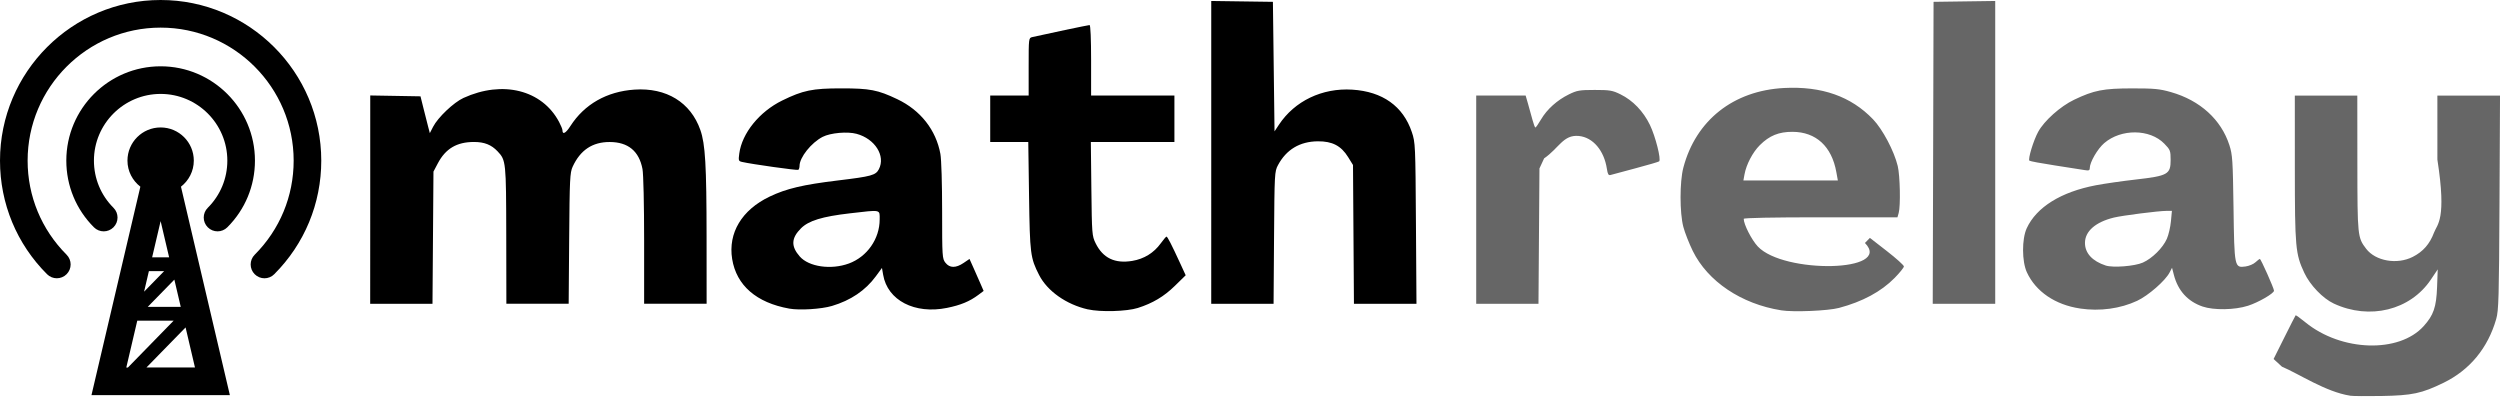
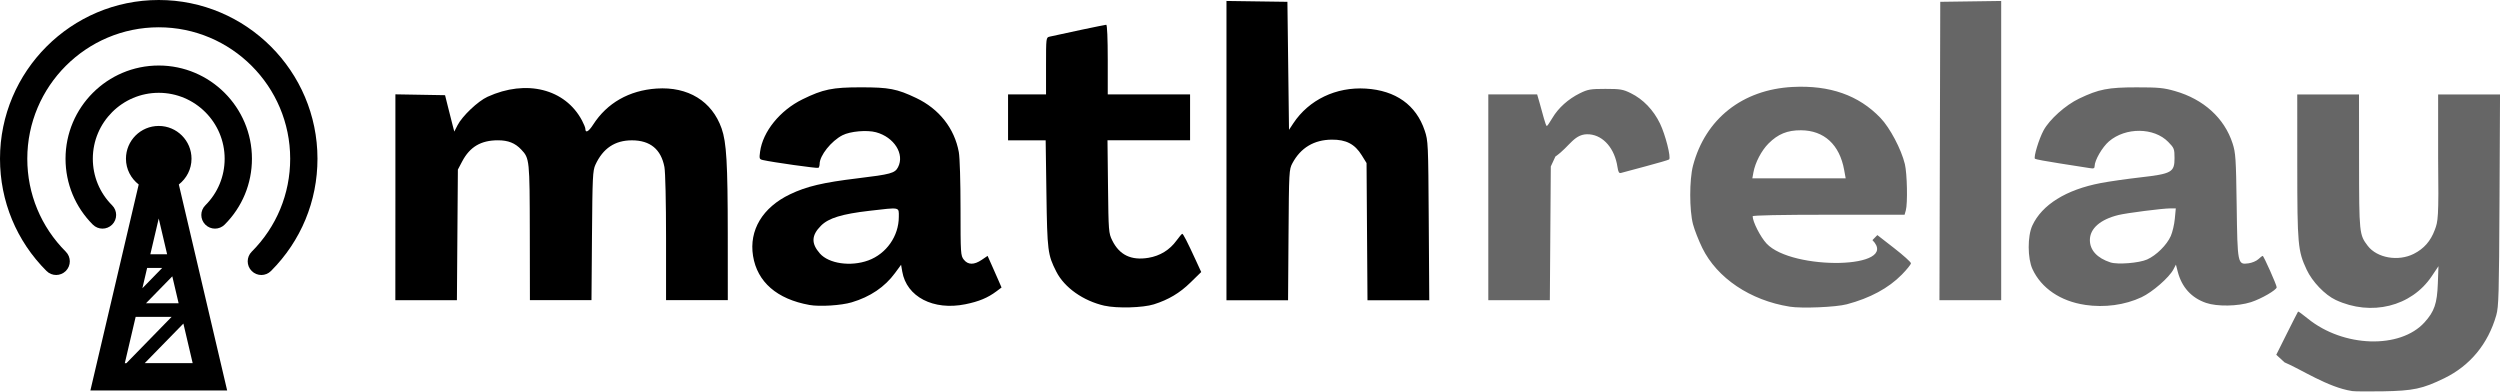
- <svg xmlns="http://www.w3.org/2000/svg" width="132.82mm" height="21.043mm" viewBox="0 0 132.82 21.043" version="1.1" id="svg5">
+ <svg xmlns="http://www.w3.org/2000/svg" width="134.407mm" height="21.043mm" viewBox="0 0 134.407 21.043" version="1.1" id="svg5">
  <defs id="defs2" />
-   <g id="layer1" transform="translate(0.4201868,-25.86326)">
-     <g id="g1112" transform="matrix(0.3140869,0,0,0.3140869,-2.382288,25.86326)" style="stroke-width:0.842">
+   <g id="layer1" transform="translate(2.007687,-25.86326)">
+     <g id="g1112" transform="matrix(0.3140869,0,0,0.3140869,-3.969788,25.86326)" style="stroke-width:0.842">
      <path d="m 39.029,27.169 c 0,-3.1 -2.512,-5.611 -5.612,-5.611 -3.1,0 -5.61,2.511 -5.61,5.611 0,1.801 0.861,3.381 2.182,4.409 L 21.72,66.835 H 45.129 L 36.858,31.578 c 1.309,-1.028 2.171,-2.608 2.171,-4.409 z m -2.208,24.739 h -5.585 l 4.504,-4.61 z M 33.417,37.4 34.855,43.527 H 31.98 Z m -1.985,8.463 h 2.579 l -3.392,3.474 z m -3.821,16.301 1.856,-7.925 h 6.154 l -7.736,7.925 z m 10.027,-6.779 1.588,6.776 H 31.019 Z M 60.59,27.169 c 0,7.257 -2.826,14.08 -7.956,19.215 -0.452,0.456 -1.055,0.688 -1.652,0.688 -0.597,0 -1.195,-0.232 -1.651,-0.688 -0.912,-0.913 -0.912,-2.387 0,-3.299 4.248,-4.252 6.588,-9.904 6.588,-15.912 0,-12.408 -10.091,-22.501 -22.5,-22.501 -12.41,0 -22.5,10.094 -22.5,22.501 0,6.007 2.341,11.655 6.591,15.91 0.914,0.914 0.914,2.388 0,3.301 -0.916,0.914 -2.389,0.914 -3.303,0 C 9.073,41.258 6.247,34.433 6.247,27.174 6.246,12.191 18.436,0 33.417,0 48.398,0 60.59,12.187 60.59,27.169 Z m -19.195,7.977 c 2.131,-2.129 3.306,-4.962 3.306,-7.978 0,-6.221 -5.062,-11.282 -11.283,-11.282 -6.221,0 -11.282,5.062 -11.282,11.282 0,3.016 1.174,5.849 3.305,7.978 0.916,0.913 0.916,2.389 0,3.304 -0.916,0.912 -2.387,0.912 -3.303,0 -3.013,-3.012 -4.674,-7.019 -4.674,-11.281 0,-8.799 7.152,-15.954 15.954,-15.954 8.8,0 15.954,7.155 15.954,15.954 0,4.262 -1.66,8.27 -4.674,11.281 -0.456,0.453 -1.054,0.684 -1.651,0.684 -0.597,0 -1.197,-0.23 -1.651,-0.684 -0.917,-0.913 -0.917,-2.395 -10e-4,-3.304 z" id="path1110" style="stroke-width:0.842" />
    </g>
    <g id="g1114" transform="matrix(0.2645833,0,0,0.2645833,20.40936,50.61725)" />
    <g id="g1116" transform="matrix(0.2645833,0,0,0.2645833,20.40936,50.61725)" />
    <g id="g1118" transform="matrix(0.2645833,0,0,0.2645833,20.40936,50.61725)" />
    <g id="g1120" transform="matrix(0.2645833,0,0,0.2645833,20.40936,50.61725)" />
    <g id="g1122" transform="matrix(0.2645833,0,0,0.2645833,20.40936,50.61725)" />
    <g id="g1124" transform="matrix(0.2645833,0,0,0.2645833,20.40936,50.61725)" />
    <g id="g1126" transform="matrix(0.2645833,0,0,0.2645833,20.40936,50.61725)" />
    <g id="g1128" transform="matrix(0.2645833,0,0,0.2645833,20.40936,50.61725)" />
    <g id="g1130" transform="matrix(0.2645833,0,0,0.2645833,20.40936,50.61725)" />
    <g id="g1132" transform="matrix(0.2645833,0,0,0.2645833,20.40936,50.61725)" />
    <g id="g1134" transform="matrix(0.2645833,0,0,0.2645833,20.40936,50.61725)" />
    <g id="g1136" transform="matrix(0.2645833,0,0,0.2645833,20.40936,50.61725)" />
    <g id="g1138" transform="matrix(0.2645833,0,0,0.2645833,20.40936,50.61725)" />
    <g id="g1140" transform="matrix(0.2645833,0,0,0.2645833,20.40936,50.61725)" />
    <g id="g1142" transform="matrix(0.2645833,0,0,0.2645833,20.40936,50.61725)" />
    <g id="g1666">
      <path style="fill:#000000;stroke-width:0.085" d="m 57.378,42.301 c -1.146,-0.26 -2.157,-0.973 -2.594,-1.83 -0.462,-0.906 -0.489,-1.118 -0.533,-4.192 l -0.041,-2.872 h -1.011 -1.011 V 32.173 30.939 h 1.021 1.021 v -1.53 c 0,-1.517 0.002,-1.531 0.191,-1.575 0.651,-0.151 2.981,-0.64 3.047,-0.64 0.048,0 0.08,0.757 0.08,1.872 v 1.872 h 2.213 2.213 v 1.234 1.234 h -2.22 -2.22 l 0.028,2.489 c 0.027,2.405 0.035,2.503 0.226,2.892 0.388,0.787 1.02,1.091 1.947,0.937 0.625,-0.104 1.144,-0.423 1.512,-0.931 0.142,-0.195 0.279,-0.357 0.305,-0.36 0.05,-0.005 0.272,0.426 0.733,1.429 l 0.288,0.626 -0.578,0.565 c -0.575,0.563 -1.178,0.922 -1.966,1.172 -0.587,0.186 -1.986,0.225 -2.652,0.074 z M 41.512,42.259 c -1.747,-0.313 -2.808,-1.235 -3.034,-2.635 -0.223,-1.385 0.512,-2.609 1.991,-3.316 0.888,-0.425 1.773,-0.634 3.632,-0.858 1.783,-0.215 2.005,-0.276 2.172,-0.598 0.365,-0.706 -0.207,-1.615 -1.185,-1.879 -0.488,-0.132 -1.384,-0.052 -1.8,0.16 -0.605,0.309 -1.23,1.093 -1.23,1.543 0,0.093 -0.031,0.188 -0.068,0.211 -0.061,0.037 -2.467,-0.301 -2.985,-0.42 -0.188,-0.043 -0.199,-0.075 -0.149,-0.446 0.145,-1.082 1.069,-2.223 2.279,-2.817 1.106,-0.542 1.608,-0.646 3.136,-0.646 1.523,-6.47e-4 1.941,0.08 2.979,0.574 1.234,0.587 2.058,1.634 2.291,2.909 0.053,0.289 0.092,1.584 0.092,3.031 0,2.427 0.007,2.535 0.176,2.75 0.226,0.288 0.552,0.291 0.965,0.011 l 0.314,-0.213 0.219,0.49 c 0.12,0.269 0.289,0.652 0.375,0.85 l 0.156,0.36 -0.273,0.205 c -0.468,0.351 -0.943,0.548 -1.673,0.696 -1.717,0.348 -3.16,-0.4 -3.392,-1.757 l -0.063,-0.366 -0.325,0.443 c -0.552,0.752 -1.334,1.281 -2.332,1.577 -0.565,0.168 -1.722,0.24 -2.27,0.141 z m 3.161,-2.394 c 0.975,-0.358 1.642,-1.31 1.642,-2.345 0,-0.538 0.101,-0.517 -1.574,-0.324 -1.481,0.171 -2.2,0.391 -2.608,0.799 -0.519,0.519 -0.537,0.955 -0.063,1.495 0.483,0.55 1.663,0.719 2.604,0.374 z M 19.25,36.469 v -5.534 l 1.335,0.023 1.335,0.023 0.159,0.638 c 0.087,0.351 0.199,0.791 0.248,0.978 l 0.089,0.34 0.173,-0.337 c 0.255,-0.498 1.097,-1.297 1.614,-1.533 2.084,-0.952 4.177,-0.426 5.079,1.274 0.099,0.187 0.18,0.385 0.18,0.442 0,0.254 0.175,0.163 0.42,-0.22 0.746,-1.163 1.937,-1.84 3.409,-1.939 1.694,-0.113 2.981,0.676 3.497,2.145 0.263,0.75 0.328,1.861 0.331,5.679 l 0.002,3.553 h -1.66 -1.66 v -3.35 c 0,-1.915 -0.037,-3.546 -0.087,-3.807 -0.181,-0.954 -0.764,-1.434 -1.743,-1.436 -0.918,-0.002 -1.562,0.429 -1.969,1.316 -0.142,0.309 -0.159,0.66 -0.183,3.809 l -0.027,3.468 h -1.655 -1.655 l -0.006,-3.638 c -0.007,-3.917 -0.014,-3.987 -0.46,-4.459 -0.331,-0.351 -0.703,-0.498 -1.255,-0.498 -0.914,6.89e-4 -1.507,0.352 -1.921,1.136 l -0.231,0.438 -0.026,3.511 -0.026,3.511 h -1.655 -1.655 z m 44.681,-2.51 v -8.044 l 1.638,0.023 1.638,0.023 0.043,3.441 0.043,3.441 0.232,-0.351 c 0.837,-1.264 2.299,-1.965 3.896,-1.866 1.61,0.1 2.704,0.879 3.166,2.254 0.187,0.557 0.192,0.674 0.219,4.848 l 0.028,4.277 h -1.661 -1.661 l -0.025,-3.688 -0.025,-3.688 -0.259,-0.419 c -0.372,-0.602 -0.842,-0.846 -1.614,-0.839 -0.953,0.009 -1.67,0.438 -2.113,1.267 -0.18,0.336 -0.185,0.44 -0.209,3.856 l -0.025,3.511 h -1.656 -1.656 z" id="path836" />
-       <path d="m 124.434,46.884 c -1.285,-0.197 -2.733,-1.168 -3.619,-1.54 l -0.444,-0.408 0.573,-1.147 c 0.315,-0.631 0.585,-1.16 0.599,-1.175 0.014,-0.015 0.249,0.153 0.521,0.376 1.906,1.552 4.969,1.651 6.279,0.202 0.529,-0.586 0.674,-1.009 0.714,-2.081 l 0.034,-0.936 -0.364,0.542 c -1.092,1.628 -3.254,2.162 -5.159,1.273 -0.579,-0.27 -1.261,-0.98 -1.564,-1.629 -0.472,-1.009 -0.502,-1.343 -0.504,-5.569 l -0.001,-3.851 h 1.66 1.66 l 0.003,3.596 c 0.004,3.88 0.011,3.945 0.466,4.542 0.5,0.656 1.642,0.855 2.477,0.431 0.547,-0.277 0.903,-0.683 1.129,-1.289 0.171,-0.457 0.678,-0.67 0.179,-3.879 l -2e-5,-3.401 h 1.664 1.664 l -0.028,5.681 c -0.025,5.067 -0.044,5.736 -0.175,6.192 -0.442,1.541 -1.404,2.706 -2.791,3.383 -1.171,0.571 -1.664,0.676 -3.311,0.705 -0.772,0.013 -1.519,0.007 -1.66,-0.015 z M 94.206,42.349 c -2.114,-0.336 -3.9,-1.537 -4.693,-3.154 -0.195,-0.398 -0.42,-0.972 -0.5,-1.276 -0.198,-0.753 -0.198,-2.396 0,-3.149 0.663,-2.516 2.659,-4.094 5.356,-4.232 1.999,-0.103 3.553,0.445 4.722,1.664 0.511,0.533 1.12,1.686 1.312,2.483 0.123,0.511 0.156,2.116 0.051,2.489 l -0.066,0.234 h -4.084 c -2.56,0 -4.084,0.031 -4.084,0.082 0,0.294 0.419,1.115 0.748,1.468 1.369,1.463 7.216,1.371 5.692,-0.186 l 0.264,-0.27 0.903,0.702 c 0.497,0.386 0.903,0.752 0.903,0.813 0,0.061 -0.22,0.335 -0.489,0.609 -0.717,0.73 -1.71,1.265 -2.957,1.596 -0.588,0.156 -2.426,0.233 -3.08,0.128 z m 2.934,-7.346 c -0.245,-1.363 -1.077,-2.129 -2.322,-2.136 -0.731,-0.004 -1.235,0.201 -1.745,0.711 -0.379,0.379 -0.716,1.024 -0.812,1.553 l -0.058,0.319 h 2.509 2.509 z m 12.95,7.25 c -1.319,-0.194 -2.355,-0.899 -2.827,-1.924 -0.266,-0.578 -0.27,-1.768 -0.008,-2.337 0.518,-1.123 1.819,-1.932 3.678,-2.287 0.451,-0.086 1.408,-0.223 2.126,-0.305 1.693,-0.193 1.843,-0.277 1.842,-1.037 -7.9e-4,-0.495 -0.019,-0.543 -0.339,-0.87 -0.765,-0.783 -2.289,-0.797 -3.186,-0.029 -0.358,0.306 -0.769,1.016 -0.771,1.33 -7.9e-4,0.125 -0.05,0.144 -0.277,0.105 -0.152,-0.027 -0.862,-0.138 -1.577,-0.247 -0.715,-0.109 -1.325,-0.223 -1.354,-0.253 -0.084,-0.084 0.216,-1.072 0.465,-1.529 0.322,-0.591 1.181,-1.358 1.913,-1.708 1.056,-0.505 1.554,-0.602 3.086,-0.603 1.175,-6.88e-4 1.458,0.026 2.062,0.199 1.542,0.44 2.661,1.456 3.1,2.817 0.164,0.508 0.183,0.802 0.219,3.323 0.044,3.176 0.05,3.202 0.636,3.123 0.187,-0.025 0.425,-0.125 0.529,-0.223 0.104,-0.097 0.209,-0.177 0.235,-0.177 0.054,0 0.751,1.563 0.751,1.686 0,0.144 -0.826,0.622 -1.383,0.801 -0.705,0.226 -1.82,0.244 -2.413,0.04 -0.787,-0.27 -1.305,-0.841 -1.522,-1.675 l -0.099,-0.383 -0.133,0.255 c -0.229,0.437 -1.13,1.223 -1.719,1.499 -0.895,0.419 -1.98,0.566 -3.032,0.411 z m 3.336,-2.439 c 0.499,-0.223 1.062,-0.781 1.275,-1.264 0.09,-0.205 0.188,-0.622 0.216,-0.928 l 0.052,-0.555 h -0.291 c -0.418,0 -2.338,0.245 -2.794,0.356 -0.976,0.239 -1.534,0.728 -1.534,1.346 0,0.544 0.389,0.968 1.105,1.202 0.386,0.126 1.543,0.034 1.971,-0.157 z M 78.008,36.471 v -5.532 h 1.313 1.313 l 0.129,0.447 c 0.071,0.246 0.177,0.629 0.236,0.851 0.059,0.222 0.128,0.403 0.154,0.403 0.025,-6.88e-4 0.161,-0.197 0.301,-0.435 0.317,-0.539 0.854,-1.021 1.479,-1.328 0.43,-0.211 0.569,-0.235 1.372,-0.235 0.801,0 0.943,0.024 1.368,0.233 0.657,0.323 1.212,0.899 1.564,1.626 0.293,0.605 0.606,1.839 0.49,1.935 -0.033,0.028 -0.596,0.193 -1.252,0.367 -0.655,0.174 -1.254,0.335 -1.33,0.357 -0.108,0.031 -0.151,-0.041 -0.194,-0.325 -0.147,-0.977 -0.743,-1.676 -1.491,-1.748 -0.83,-0.08 -1.049,0.643 -1.845,1.191 l -0.247,0.534 -0.026,3.596 -0.026,3.596 H 79.663 78.008 Z m 24.276,-2.489 0.022,-8.021 1.638,-0.023 1.638,-0.023 v 8.044 8.044 h -1.66 -1.66 z" style="fill:#666666;fill-opacity:1;stroke:#000000;stroke-width:0;stroke-miterlimit:4;stroke-dasharray:none;stroke-opacity:1" id="path1357" />
+       <path d="m 124.434,46.884 c -1.285,-0.197 -2.733,-1.168 -3.619,-1.54 l -0.444,-0.408 0.573,-1.147 c 0.315,-0.631 0.585,-1.16 0.599,-1.175 0.014,-0.015 0.249,0.153 0.521,0.376 1.906,1.552 4.969,1.651 6.279,0.202 0.529,-0.586 0.674,-1.009 0.714,-2.081 l 0.034,-0.936 -0.364,0.542 c -1.092,1.628 -3.254,2.162 -5.159,1.273 -0.579,-0.27 -1.261,-0.98 -1.564,-1.629 -0.472,-1.009 -0.502,-1.343 -0.504,-5.569 l -0.001,-3.851 h 1.66 1.66 l 0.003,3.596 c 0.004,3.88 0.011,3.945 0.466,4.542 0.5,0.656 1.642,0.855 2.477,0.431 0.547,-0.277 0.903,-0.683 1.129,-1.289 0.171,-0.457 0.218,-0.59 0.179,-3.879 l -2e-5,-3.401 h 1.664 1.664 l -0.028,5.681 c -0.025,5.067 -0.044,5.736 -0.175,6.192 -0.442,1.541 -1.404,2.706 -2.791,3.383 -1.171,0.571 -1.664,0.676 -3.311,0.705 -0.772,0.013 -1.519,0.007 -1.66,-0.015 z M 94.206,42.349 c -2.114,-0.336 -3.9,-1.537 -4.693,-3.154 -0.195,-0.398 -0.42,-0.972 -0.5,-1.276 -0.198,-0.753 -0.198,-2.396 0,-3.149 0.663,-2.516 2.659,-4.094 5.356,-4.232 1.999,-0.103 3.553,0.445 4.722,1.664 0.511,0.533 1.12,1.686 1.312,2.483 0.123,0.511 0.156,2.116 0.051,2.489 l -0.066,0.234 h -4.084 c -2.56,0 -4.084,0.031 -4.084,0.082 0,0.294 0.419,1.115 0.748,1.468 1.369,1.463 7.216,1.371 5.692,-0.186 l 0.264,-0.27 0.903,0.702 c 0.497,0.386 0.903,0.752 0.903,0.813 0,0.061 -0.22,0.335 -0.489,0.609 -0.717,0.73 -1.71,1.265 -2.957,1.596 -0.588,0.156 -2.426,0.233 -3.08,0.128 z m 2.934,-7.346 c -0.245,-1.363 -1.077,-2.129 -2.322,-2.136 -0.731,-0.004 -1.235,0.201 -1.745,0.711 -0.379,0.379 -0.716,1.024 -0.812,1.553 l -0.058,0.319 h 2.509 2.509 z m 12.95,7.25 c -1.319,-0.194 -2.355,-0.899 -2.827,-1.924 -0.266,-0.578 -0.27,-1.768 -0.008,-2.337 0.518,-1.123 1.819,-1.932 3.678,-2.287 0.451,-0.086 1.408,-0.223 2.126,-0.305 1.693,-0.193 1.843,-0.277 1.842,-1.037 -7.9e-4,-0.495 -0.019,-0.543 -0.339,-0.87 -0.765,-0.783 -2.289,-0.797 -3.186,-0.029 -0.358,0.306 -0.769,1.016 -0.771,1.33 -7.9e-4,0.125 -0.05,0.144 -0.277,0.105 -0.152,-0.027 -0.862,-0.138 -1.577,-0.247 -0.715,-0.109 -1.325,-0.223 -1.354,-0.253 -0.084,-0.084 0.216,-1.072 0.465,-1.529 0.322,-0.591 1.181,-1.358 1.913,-1.708 1.056,-0.505 1.554,-0.602 3.086,-0.603 1.175,-6.88e-4 1.458,0.026 2.062,0.199 1.542,0.44 2.661,1.456 3.1,2.817 0.164,0.508 0.183,0.802 0.219,3.323 0.044,3.176 0.05,3.202 0.636,3.123 0.187,-0.025 0.425,-0.125 0.529,-0.223 0.104,-0.097 0.209,-0.177 0.235,-0.177 0.054,0 0.751,1.563 0.751,1.686 0,0.144 -0.826,0.622 -1.383,0.801 -0.705,0.226 -1.82,0.244 -2.413,0.04 -0.787,-0.27 -1.305,-0.841 -1.522,-1.675 l -0.099,-0.383 -0.133,0.255 c -0.229,0.437 -1.13,1.223 -1.719,1.499 -0.895,0.419 -1.98,0.566 -3.032,0.411 z m 3.336,-2.439 c 0.499,-0.223 1.062,-0.781 1.275,-1.264 0.09,-0.205 0.188,-0.622 0.216,-0.928 l 0.052,-0.555 h -0.291 c -0.418,0 -2.338,0.245 -2.794,0.356 -0.976,0.239 -1.534,0.728 -1.534,1.346 0,0.544 0.389,0.968 1.105,1.202 0.386,0.126 1.543,0.034 1.971,-0.157 z M 78.008,36.471 v -5.532 h 1.313 1.313 l 0.129,0.447 c 0.071,0.246 0.177,0.629 0.236,0.851 0.059,0.222 0.128,0.403 0.154,0.403 0.025,-6.88e-4 0.161,-0.197 0.301,-0.435 0.317,-0.539 0.854,-1.021 1.479,-1.328 0.43,-0.211 0.569,-0.235 1.372,-0.235 0.801,0 0.943,0.024 1.368,0.233 0.657,0.323 1.212,0.899 1.564,1.626 0.293,0.605 0.606,1.839 0.49,1.935 -0.033,0.028 -0.596,0.193 -1.252,0.367 -0.655,0.174 -1.254,0.335 -1.33,0.357 -0.108,0.031 -0.151,-0.041 -0.194,-0.325 -0.147,-0.977 -0.743,-1.676 -1.491,-1.748 -0.83,-0.08 -1.049,0.643 -1.845,1.191 l -0.247,0.534 -0.026,3.596 -0.026,3.596 H 79.663 78.008 Z m 24.276,-2.489 0.022,-8.021 1.638,-0.023 1.638,-0.023 v 8.044 8.044 h -1.66 -1.66 z" style="fill:#666666;fill-opacity:1;stroke:#000000;stroke-width:0;stroke-miterlimit:4;stroke-dasharray:none;stroke-opacity:1" id="path1357" />
    </g>
  </g>
</svg>
